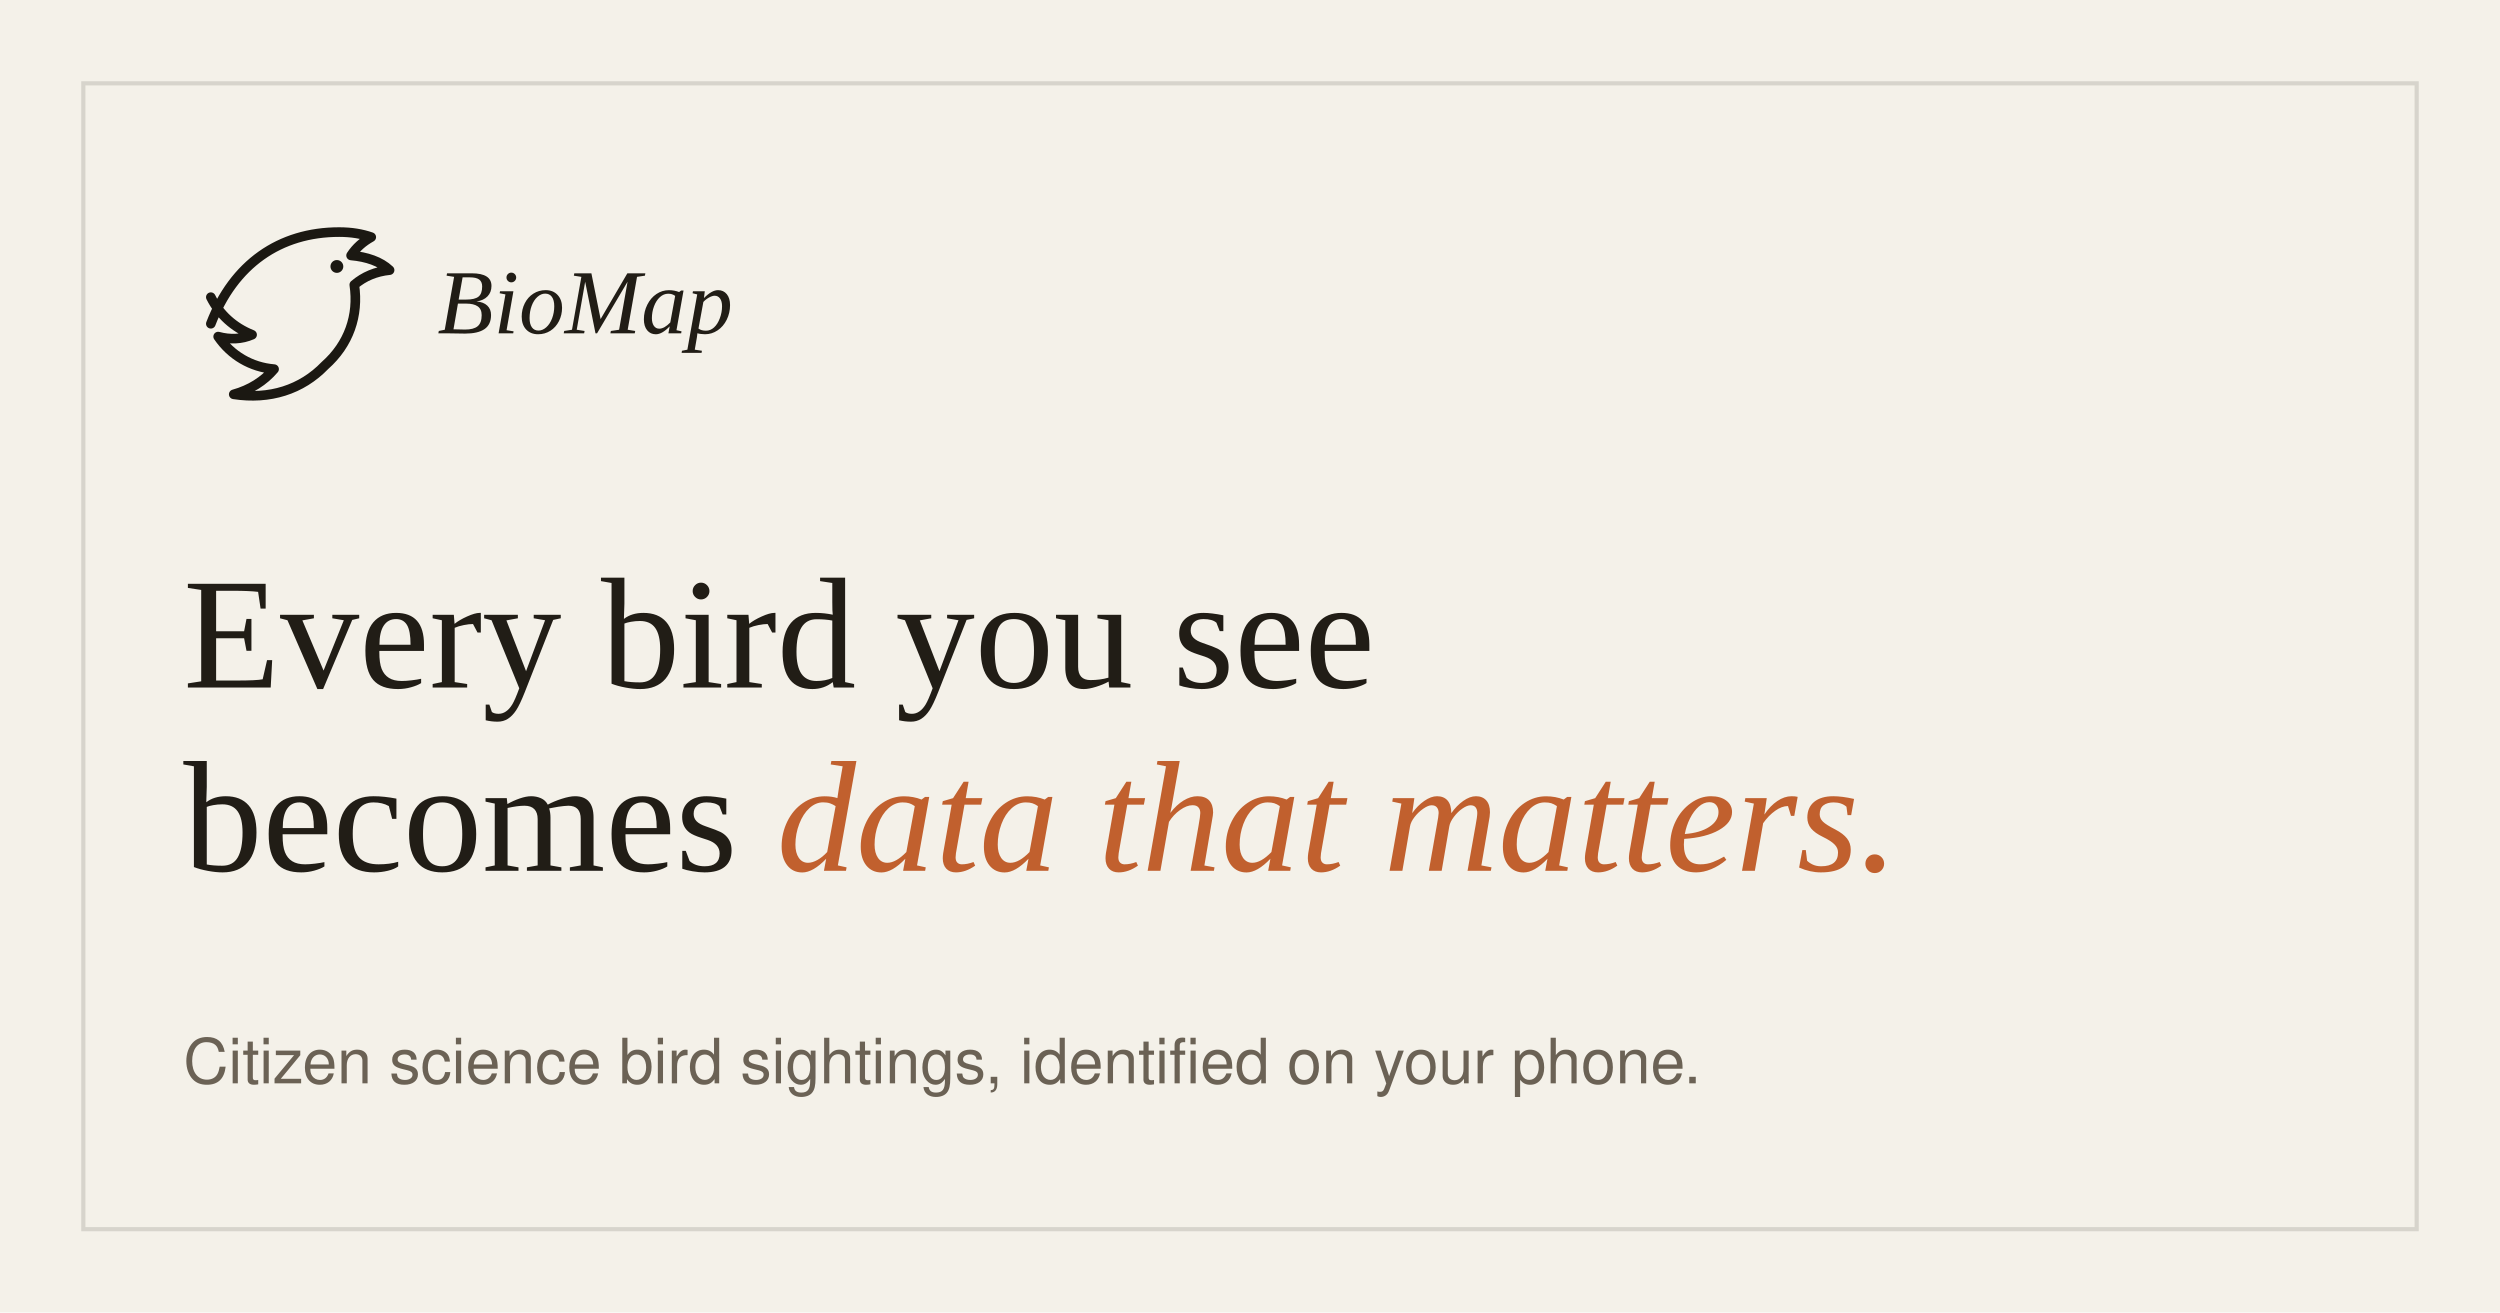
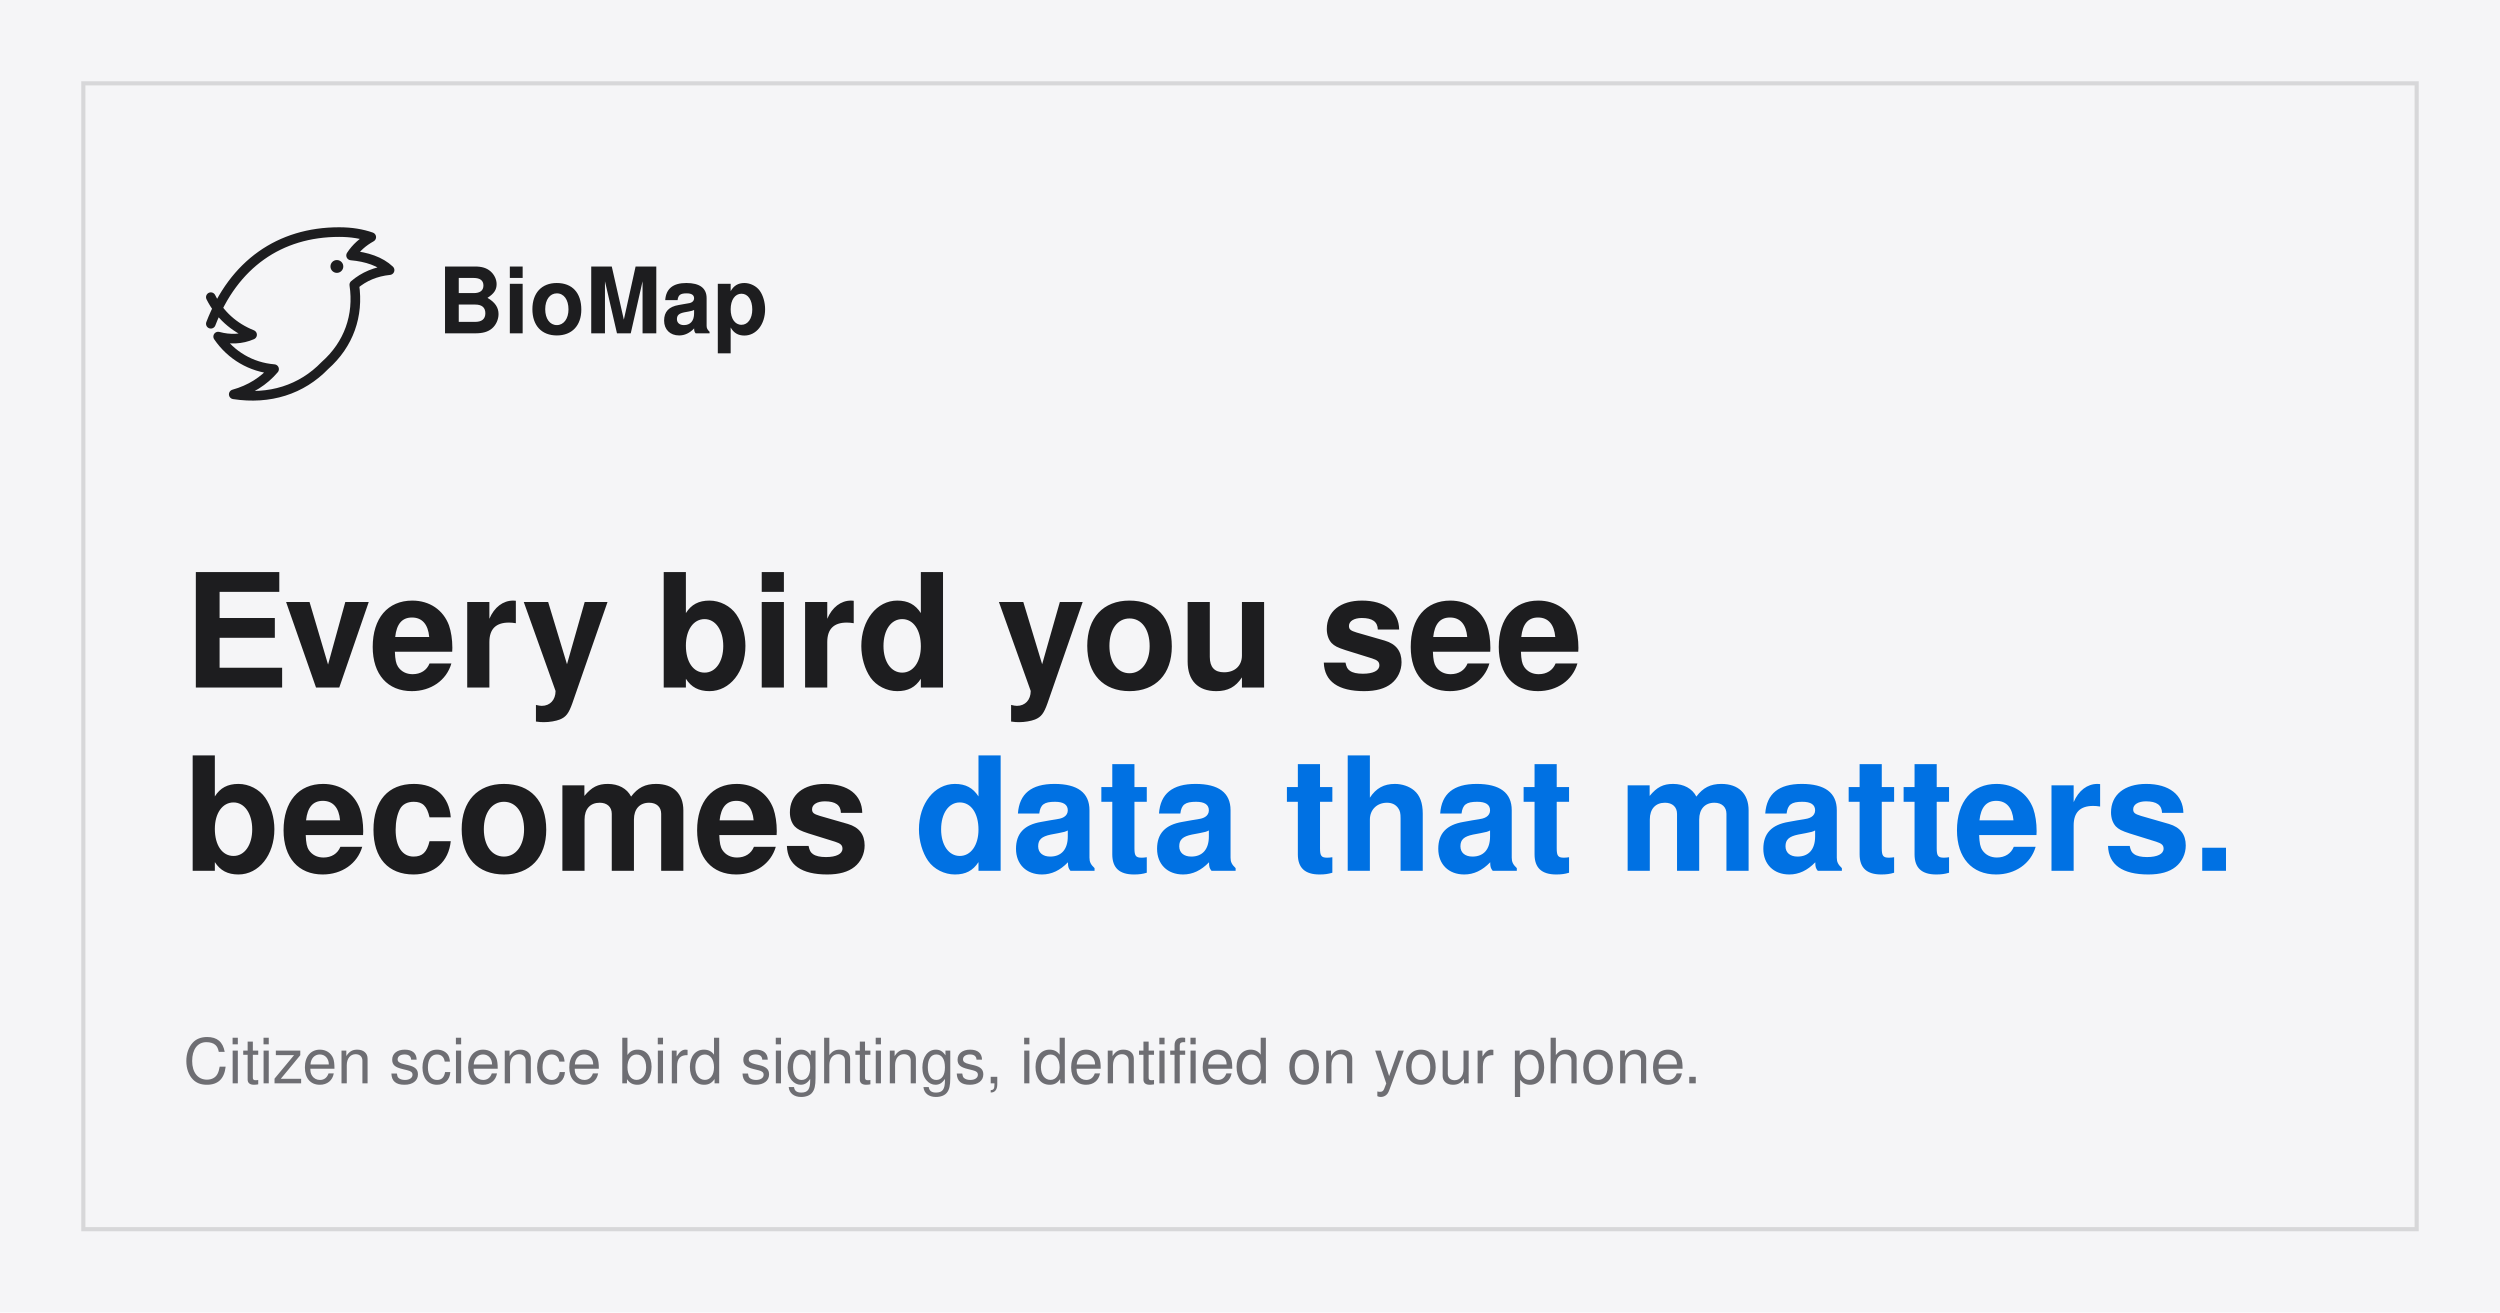
<svg xmlns="http://www.w3.org/2000/svg" width="1200" height="630" viewBox="0 0 1200 630">
-   <rect width="1200" height="630" fill="#F4F1E9" />
-   <rect x="40" y="40" width="1120" height="550" fill="none" stroke="#211D16" stroke-opacity="0.14" stroke-width="2" />
-   <g transform="translate(88 96) scale(2.2)" fill="none" stroke="#1B1812" stroke-width="2.1" stroke-linecap="round" stroke-linejoin="round">
+   <rect width="1200" height="630" fill="#F5F5F7" />
+   <rect x="40" y="40" width="1120" height="550" fill="none" stroke="#1D1D1F" stroke-opacity="0.14" stroke-width="2" />
+   <g transform="translate(88 96) scale(2.2)" fill="none" stroke="#1D1D1F" stroke-width="2.1" stroke-linecap="round" stroke-linejoin="round">
    <path d="M6 27C11 14 21 7 34 7c2.7 0 5 .4 7 1.1-1.8 1-3.3 2.3-4.4 4C40 12.4 43 13.4 45 15.3c-3 .3-5.6 1.4-7.7 3.2 1 6.7-1.2 13-6.4 17.6C25.8 41.4 18.8 43.6 11 42.4c3.6-1 6.6-2.9 8.8-5.5-5-.4-9.4-3-12.2-7.1 2.6.7 5.1.6 7.4-.4C11 27.8 7.9 25 6 21.2" />
-     <circle cx="33.5" cy="14.5" r="1.4" fill="#1B1812" stroke="none" />
+     <circle cx="33.5" cy="14.5" r="1.4" fill="#1D1D1F" stroke="none" />
  </g>
-   <text x="210" y="160" font-family="Georgia, 'Times New Roman', serif" font-style="italic" font-size="44" fill="#211D16">BioMap</text>
-   <text x="88" y="330" font-family="Georgia, 'Times New Roman', serif" font-size="76" fill="#211D16">Every bird you see</text>
-   <text x="88" y="418" font-family="Georgia, 'Times New Roman', serif" font-size="76" fill="#211D16">becomes <tspan font-style="italic" fill="#C1602E">data that matters.</tspan>
+   <text x="210" y="160" font-family="-apple-system, 'SF Pro Display', 'Helvetica Neue', Helvetica, Arial, sans-serif" font-size="44" font-weight="600" fill="#1D1D1F">BioMap</text>
+   <text x="88" y="330" font-family="-apple-system, 'SF Pro Display', 'Helvetica Neue', Helvetica, Arial, sans-serif" font-size="76" font-weight="600" fill="#1D1D1F">Every bird you see</text>
+   <text x="88" y="418" font-family="-apple-system, 'SF Pro Display', 'Helvetica Neue', Helvetica, Arial, sans-serif" font-size="76" font-weight="600" fill="#1D1D1F">becomes <tspan fill="#0071E3">data that matters.</tspan>
  </text>
-   <text x="88" y="520" font-family="Helvetica, Arial, sans-serif" font-size="30" fill="#6B6255">Citizen science bird sightings, identified on your phone.</text>
+   <text x="88" y="520" font-family="Helvetica, Arial, sans-serif" font-size="30" fill="#6E6E73">Citizen science bird sightings, identified on your phone.</text>
</svg>
